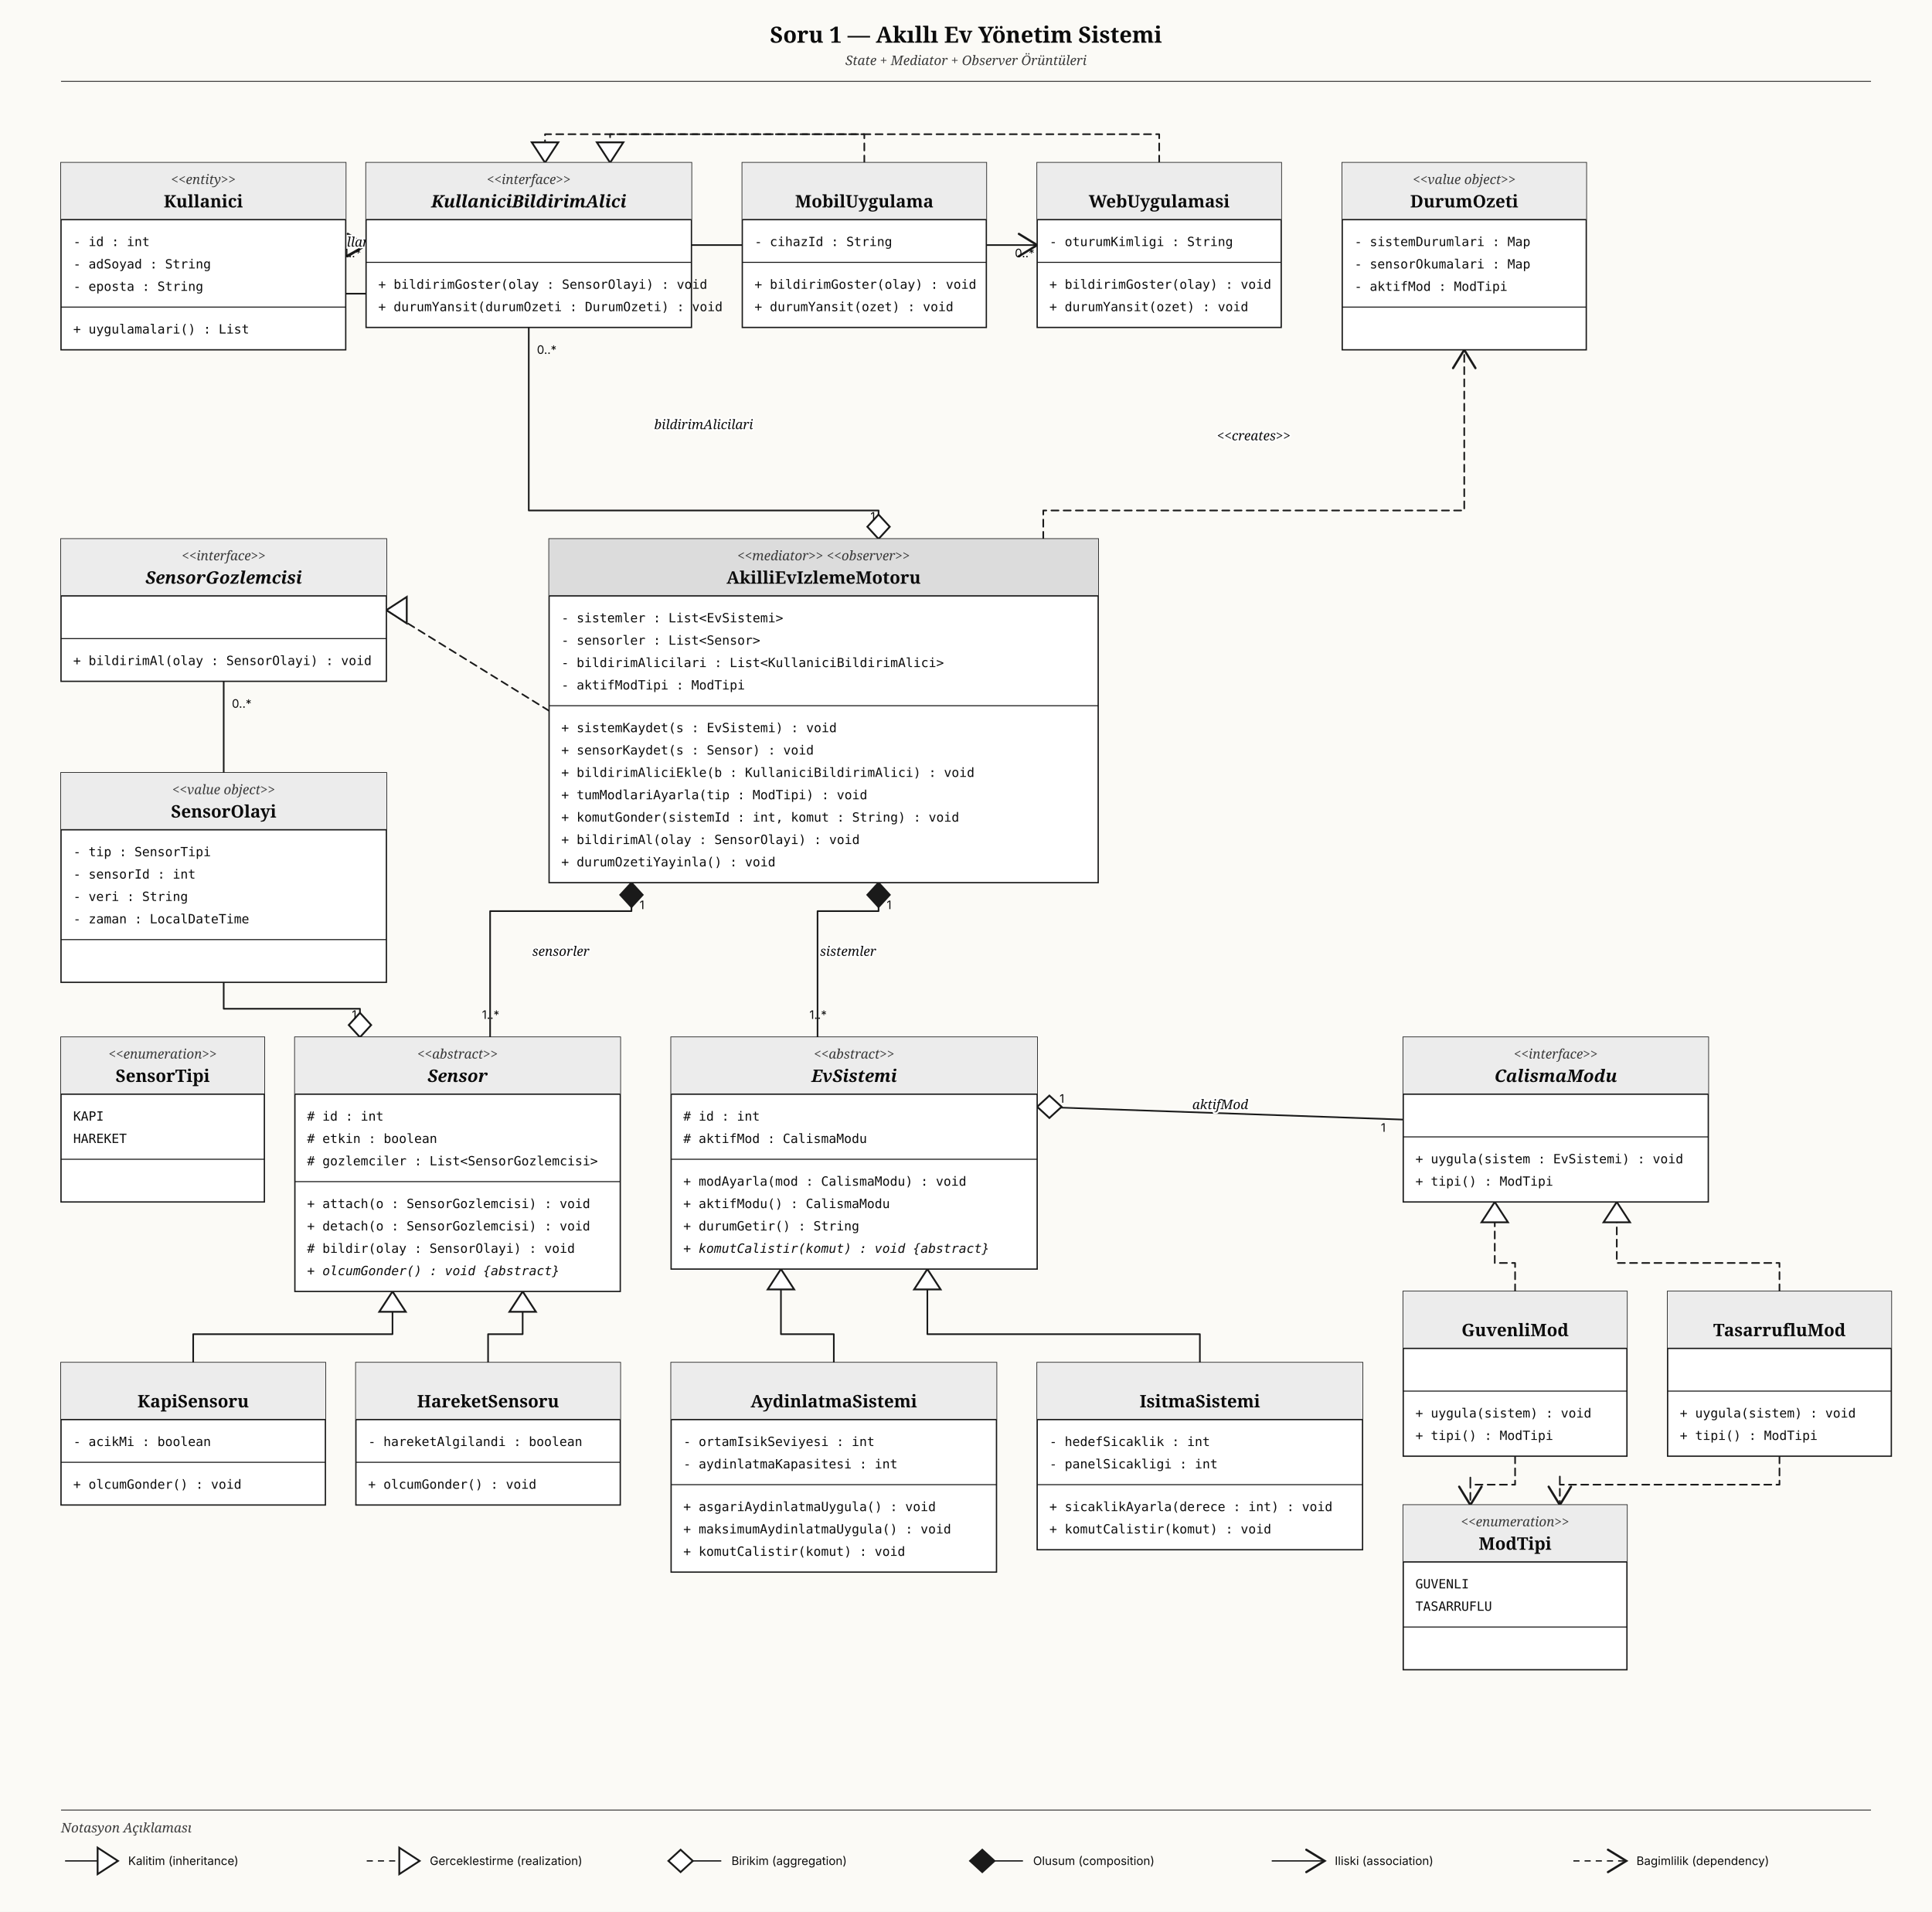
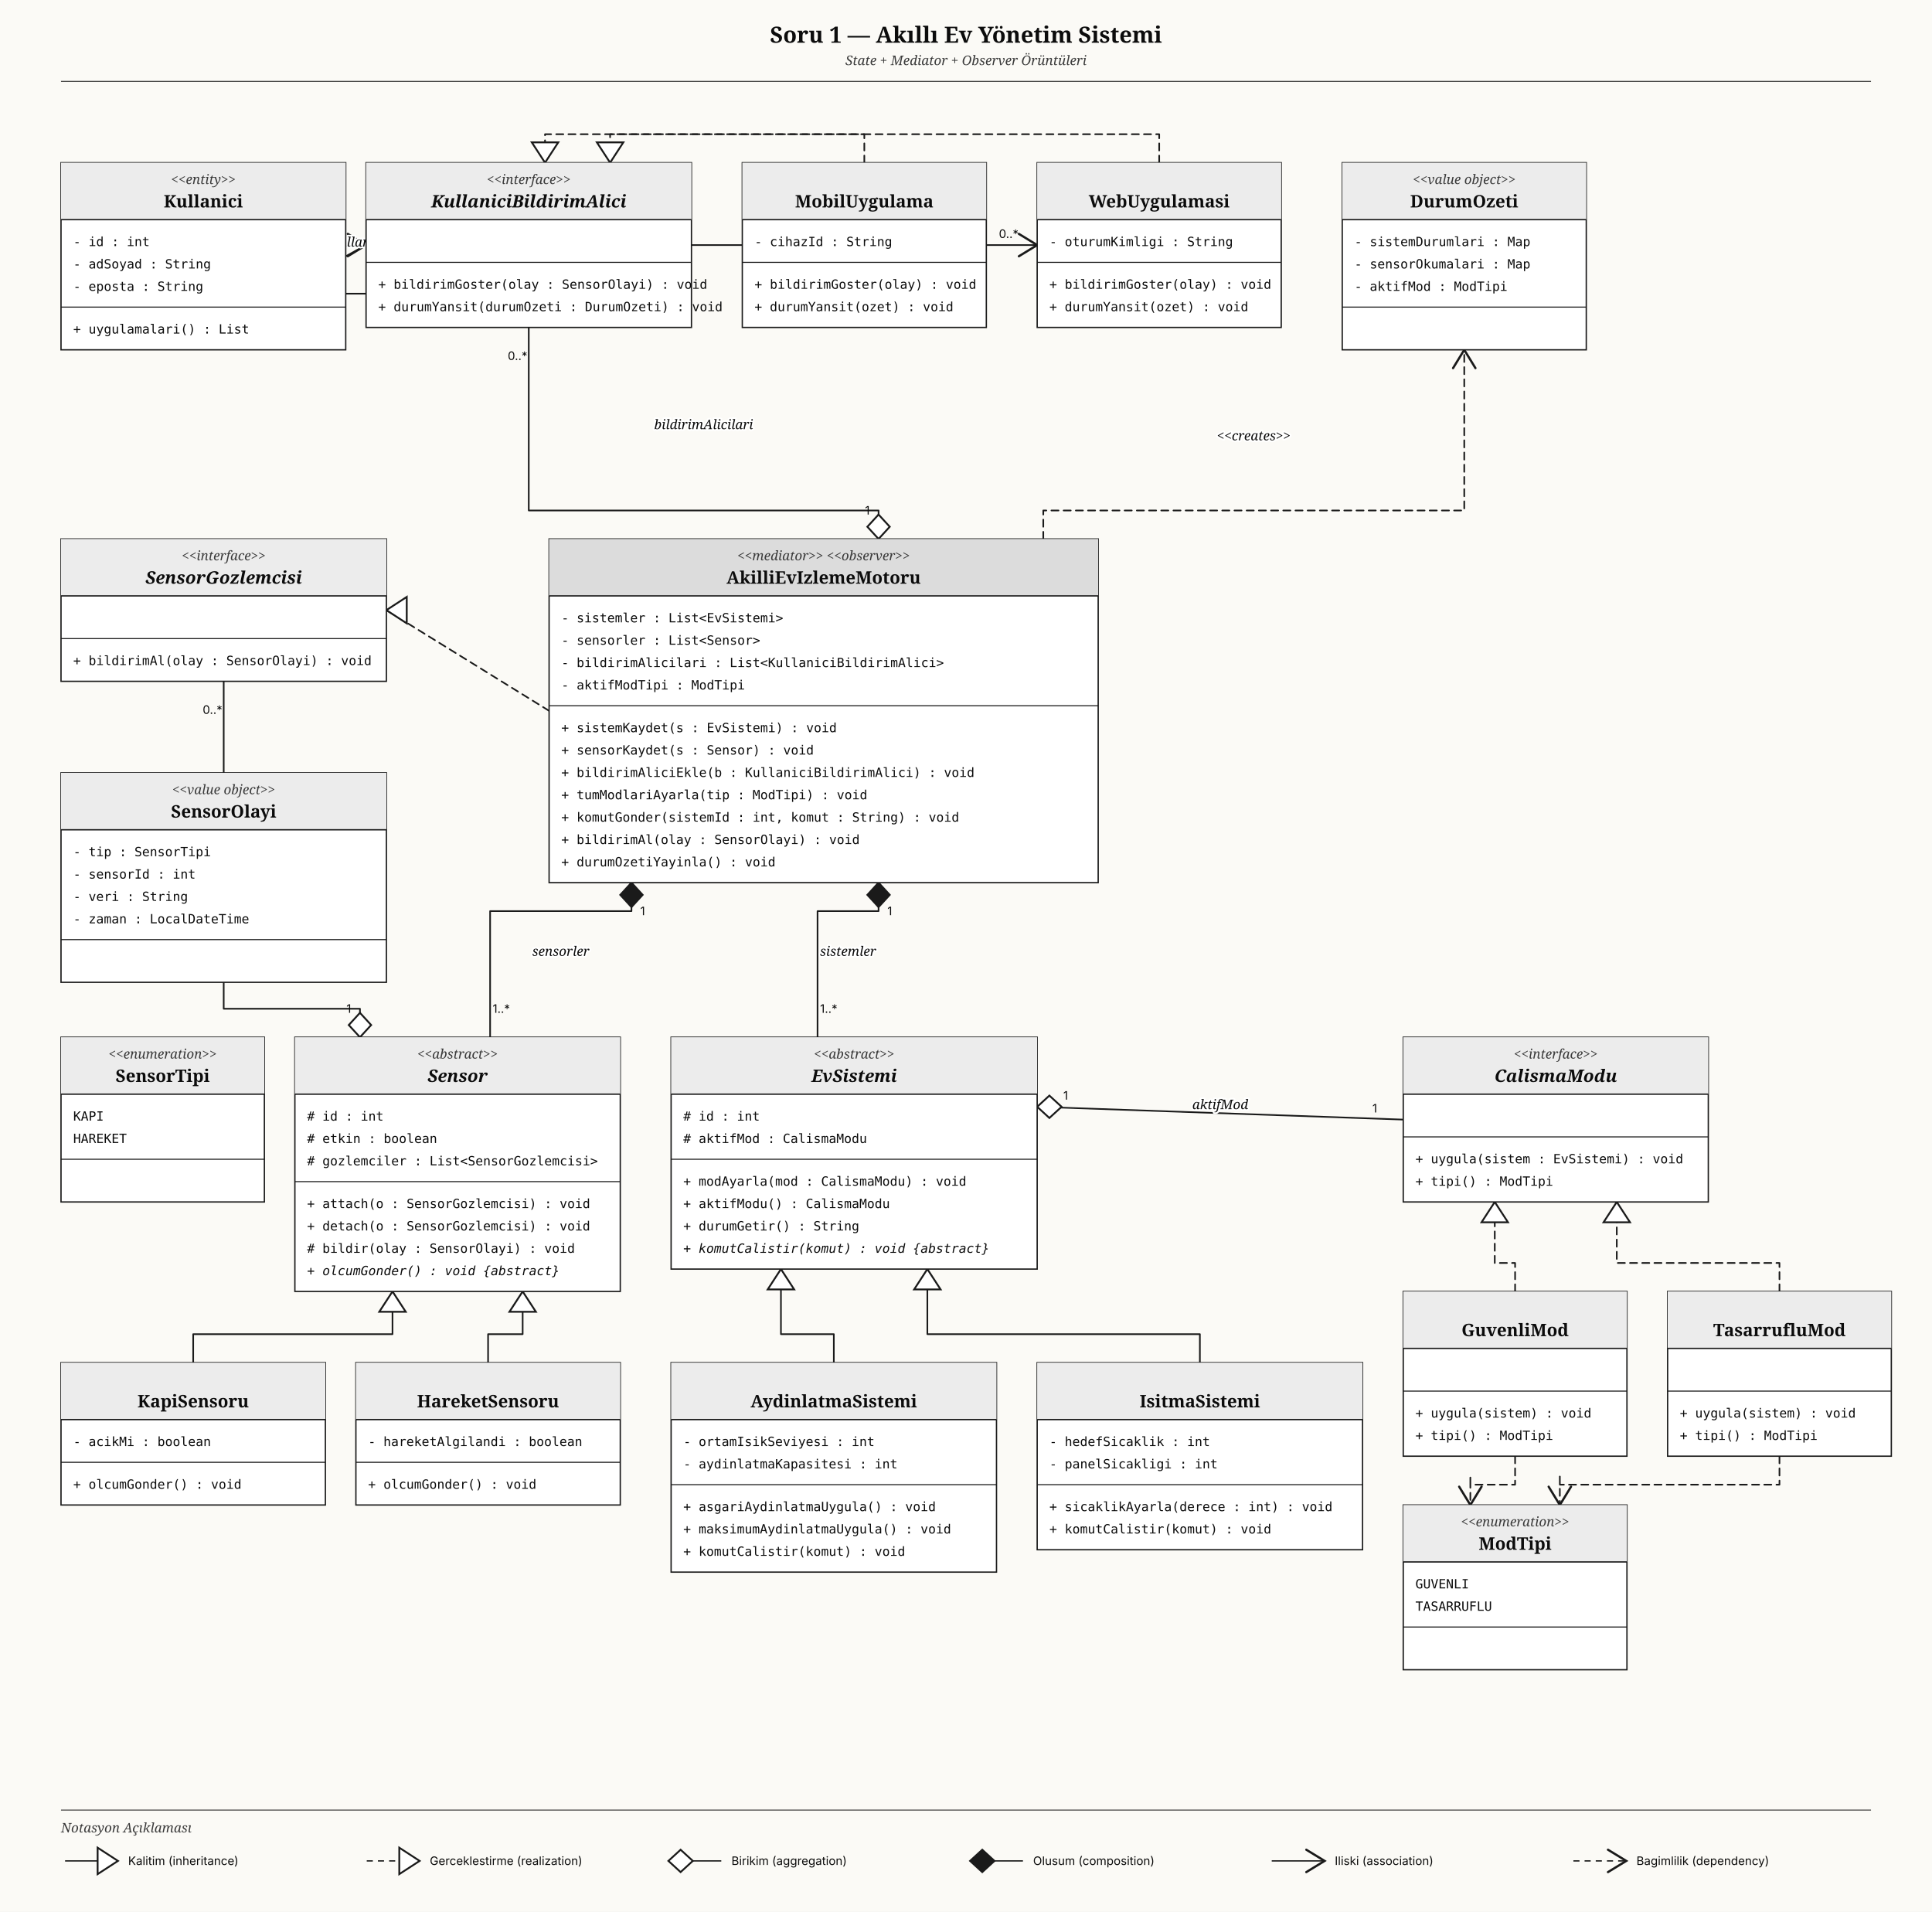
<svg xmlns="http://www.w3.org/2000/svg" viewBox="0 0 1900 1880" width="1900" height="1880">
  <rect width="1900" height="1880" fill="#fbfaf6" />
  <text x="950" y="42" text-anchor="middle" font-family="'EB Garamond','Georgia','Cambria',serif" font-size="22" font-weight="700" fill="#0c0c0c">
      Soru 1 — Akıllı Ev Yönetim Sistemi
    </text>
  <text x="950" y="64" text-anchor="middle" font-family="'EB Garamond','Georgia','Cambria',serif" font-size="13" font-style="italic" fill="#3a3a3a">
      State + Mediator + Observer Örüntüleri
    </text>
  <line x1="60" y1="80" x2="1840" y2="80" stroke="#1a1a1a" stroke-width="0.8" />
  <g class="rel-association">
    <path d="M 340 252 L 360 241" fill="none" stroke="#1a1a1a" stroke-width="1.6" stroke-linejoin="round" stroke-linecap="round" />
    <polyline points="342,252 360,241 342,230" fill="none" stroke="#1a1a1a" stroke-width="2.2" stroke-linejoin="miter" stroke-linecap="round" />
-     <text x="362" y="248" font-family="'Inter','Helvetica Neue','Segoe UI',Arial,sans-serif" font-size="11.5" fill="#0c0c0c">1</text>
-     <text x="338" y="253" font-family="'Inter','Helvetica Neue','Segoe UI',Arial,sans-serif" font-size="11.5" fill="#0c0c0c">1..*</text>
+     <text x="368" y="245" text-anchor="middle" font-family="'Inter','Helvetica Neue','Segoe UI',Arial,sans-serif" font-size="11.5" fill="#0c0c0c">1</text>
+     <text x="332" y="234" text-anchor="middle" font-family="'Inter','Helvetica Neue','Segoe UI',Arial,sans-serif" font-size="11.5" fill="#0c0c0c">1..*</text>
    <g>
      <text x="350" y="242.5" text-anchor="middle" font-family="'EB Garamond','Georgia','Cambria',serif" font-size="13" font-style="italic" fill="#0c0c0c" paint-order="stroke" stroke="#ffffff" stroke-width="3.5" stroke-linejoin="round">
        kullanir
      </text>
    </g>
  </g>
  <g class="rel-realization">
    <path d="M 850 160 L 850 132 L 536 132 L 536 132 L 536 160" fill="none" stroke="#1a1a1a" stroke-width="1.6" stroke-dasharray="7,5" stroke-linejoin="round" stroke-linecap="round" />
    <polygon points="536,160 523,140 549,140" fill="#ffffff" stroke="#1a1a1a" stroke-width="1.8" stroke-linejoin="miter" />
  </g>
  <g class="rel-realization">
    <path d="M 1140 160 L 1140 132 L 600 132 L 600 132 L 600 160" fill="none" stroke="#1a1a1a" stroke-width="1.6" stroke-dasharray="7,5" stroke-linejoin="round" stroke-linecap="round" />
    <polygon points="600,160 587,140 613,140" fill="#ffffff" stroke="#1a1a1a" stroke-width="1.8" stroke-linejoin="miter" />
  </g>
  <g class="rel-aggregation">
    <path d="M 864 530 L 864 502 L 520 502 L 520 350 L 520 322" fill="none" stroke="#1a1a1a" stroke-width="1.6" stroke-linejoin="round" stroke-linecap="round" />
    <polygon points="864,530 853,518 864,506 875,518" fill="#ffffff" stroke="#1a1a1a" stroke-width="1.8" stroke-linejoin="miter" />
-     <text x="856" y="512" font-family="'Inter','Helvetica Neue','Segoe UI',Arial,sans-serif" font-size="11.5" fill="#0c0c0c">1</text>
-     <text x="528" y="348" font-family="'Inter','Helvetica Neue','Segoe UI',Arial,sans-serif" font-size="11.5" fill="#0c0c0c">0..*</text>
+     <text x="853" y="506" text-anchor="middle" font-family="'Inter','Helvetica Neue','Segoe UI',Arial,sans-serif" font-size="11.5" fill="#0c0c0c">1</text>
+     <text x="509" y="354" text-anchor="middle" font-family="'Inter','Helvetica Neue','Segoe UI',Arial,sans-serif" font-size="11.5" fill="#0c0c0c">0..*</text>
    <g>
      <text x="692" y="422" text-anchor="middle" font-family="'EB Garamond','Georgia','Cambria',serif" font-size="13" font-style="italic" fill="#0c0c0c" paint-order="stroke" stroke="#ffffff" stroke-width="3.5" stroke-linejoin="round">
        bildirimAlicilari
      </text>
    </g>
  </g>
  <g class="rel-dependency">
    <path d="M 1026 530 L 1026 502 L 1440 502 L 1440 372 L 1440 344" fill="none" stroke="#1a1a1a" stroke-width="1.6" stroke-dasharray="7,5" stroke-linejoin="round" stroke-linecap="round" />
    <polyline points="1451,362 1440,344 1429,362" fill="none" stroke="#1a1a1a" stroke-width="2.2" stroke-linejoin="miter" stroke-linecap="round" />
    <g>
      <text x="1233" y="433" text-anchor="middle" font-family="'EB Garamond','Georgia','Cambria',serif" font-size="13" font-style="italic" fill="#0c0c0c" paint-order="stroke" stroke="#ffffff" stroke-width="3.5" stroke-linejoin="round">
        &lt;&lt;creates&gt;&gt;
      </text>
    </g>
  </g>
  <g class="rel-realization">
    <path d="M 540 699 L 380 600" fill="none" stroke="#1a1a1a" stroke-width="1.6" stroke-dasharray="7,5" stroke-linejoin="round" stroke-linecap="round" />
    <polygon points="380,600 400,587 400,613" fill="#ffffff" stroke="#1a1a1a" stroke-width="1.8" stroke-linejoin="miter" />
  </g>
  <g class="rel-aggregation">
    <path d="M 354 1020 L 354 992 L 220 992 L 220 698 L 220 670" fill="none" stroke="#1a1a1a" stroke-width="1.6" stroke-linejoin="round" stroke-linecap="round" />
    <polygon points="354,1020 343,1008 354,996 365,1008" fill="#ffffff" stroke="#1a1a1a" stroke-width="1.8" stroke-linejoin="miter" />
-     <text x="346" y="1002" font-family="'Inter','Helvetica Neue','Segoe UI',Arial,sans-serif" font-size="11.5" fill="#0c0c0c">1</text>
-     <text x="228" y="696" font-family="'Inter','Helvetica Neue','Segoe UI',Arial,sans-serif" font-size="11.5" fill="#0c0c0c">0..*</text>
+     <text x="343" y="996" text-anchor="middle" font-family="'Inter','Helvetica Neue','Segoe UI',Arial,sans-serif" font-size="11.5" fill="#0c0c0c">1</text>
+     <text x="209" y="702" text-anchor="middle" font-family="'Inter','Helvetica Neue','Segoe UI',Arial,sans-serif" font-size="11.5" fill="#0c0c0c">0..*</text>
    <g>
      <text x="287" y="841" text-anchor="middle" font-family="'EB Garamond','Georgia','Cambria',serif" font-size="13" font-style="italic" fill="#0c0c0c" paint-order="stroke" stroke="#ffffff" stroke-width="3.5" stroke-linejoin="round">
        gozlemciler
      </text>
    </g>
  </g>
  <g class="rel-composition">
    <path d="M 621 868 L 621 896 L 482 896 L 482 992 L 482 1020" fill="none" stroke="#1a1a1a" stroke-width="1.6" stroke-linejoin="round" stroke-linecap="round" />
    <polygon points="621,868 632,880 621,892 610,880" fill="#1a1a1a" stroke="#1a1a1a" stroke-width="1.8" stroke-linejoin="miter" />
-     <text x="629" y="894" font-family="'Inter','Helvetica Neue','Segoe UI',Arial,sans-serif" font-size="11.5" fill="#0c0c0c">1</text>
-     <text x="474" y="1002" font-family="'Inter','Helvetica Neue','Segoe UI',Arial,sans-serif" font-size="11.5" fill="#0c0c0c">1..*</text>
+     <text x="632" y="900" text-anchor="middle" font-family="'Inter','Helvetica Neue','Segoe UI',Arial,sans-serif" font-size="11.5" fill="#0c0c0c">1</text>
+     <text x="493" y="996" text-anchor="middle" font-family="'Inter','Helvetica Neue','Segoe UI',Arial,sans-serif" font-size="11.5" fill="#0c0c0c">1..*</text>
    <g>
      <text x="551.5" y="940" text-anchor="middle" font-family="'EB Garamond','Georgia','Cambria',serif" font-size="13" font-style="italic" fill="#0c0c0c" paint-order="stroke" stroke="#ffffff" stroke-width="3.5" stroke-linejoin="round">
        sensorler
      </text>
    </g>
  </g>
  <g class="rel-composition">
    <path d="M 864 868 L 864 896 L 804 896 L 804 992 L 804 1020" fill="none" stroke="#1a1a1a" stroke-width="1.6" stroke-linejoin="round" stroke-linecap="round" />
    <polygon points="864,868 875,880 864,892 853,880" fill="#1a1a1a" stroke="#1a1a1a" stroke-width="1.8" stroke-linejoin="miter" />
-     <text x="872" y="894" font-family="'Inter','Helvetica Neue','Segoe UI',Arial,sans-serif" font-size="11.5" fill="#0c0c0c">1</text>
-     <text x="796" y="1002" font-family="'Inter','Helvetica Neue','Segoe UI',Arial,sans-serif" font-size="11.5" fill="#0c0c0c">1..*</text>
+     <text x="875" y="900" text-anchor="middle" font-family="'Inter','Helvetica Neue','Segoe UI',Arial,sans-serif" font-size="11.5" fill="#0c0c0c">1</text>
+     <text x="815" y="996" text-anchor="middle" font-family="'Inter','Helvetica Neue','Segoe UI',Arial,sans-serif" font-size="11.5" fill="#0c0c0c">1..*</text>
    <g>
      <text x="834" y="940" text-anchor="middle" font-family="'EB Garamond','Georgia','Cambria',serif" font-size="13" font-style="italic" fill="#0c0c0c" paint-order="stroke" stroke="#ffffff" stroke-width="3.5" stroke-linejoin="round">
        sistemler
      </text>
    </g>
  </g>
  <g class="rel-inheritance">
    <path d="M 190 1340 L 190 1312 L 386 1312 L 386 1298 L 386 1270" fill="none" stroke="#1a1a1a" stroke-width="1.6" stroke-linejoin="round" stroke-linecap="round" />
    <polygon points="386,1270 399,1290 373,1290" fill="#ffffff" stroke="#1a1a1a" stroke-width="1.8" stroke-linejoin="miter" />
  </g>
  <g class="rel-inheritance">
    <path d="M 480 1340 L 480 1312 L 514 1312 L 514 1298 L 514 1270" fill="none" stroke="#1a1a1a" stroke-width="1.6" stroke-linejoin="round" stroke-linecap="round" />
    <polygon points="514,1270 527,1290 501,1290" fill="#ffffff" stroke="#1a1a1a" stroke-width="1.8" stroke-linejoin="miter" />
  </g>
  <g class="rel-inheritance">
    <path d="M 820 1340 L 820 1312 L 768 1312 L 768 1276 L 768 1248" fill="none" stroke="#1a1a1a" stroke-width="1.6" stroke-linejoin="round" stroke-linecap="round" />
    <polygon points="768,1248 781,1268 755,1268" fill="#ffffff" stroke="#1a1a1a" stroke-width="1.8" stroke-linejoin="miter" />
  </g>
  <g class="rel-inheritance">
    <path d="M 1180 1340 L 1180 1312 L 912 1312 L 912 1276 L 912 1248" fill="none" stroke="#1a1a1a" stroke-width="1.6" stroke-linejoin="round" stroke-linecap="round" />
    <polygon points="912,1248 925,1268 899,1268" fill="#ffffff" stroke="#1a1a1a" stroke-width="1.8" stroke-linejoin="miter" />
  </g>
  <g class="rel-aggregation">
    <path d="M 1020 1088.4 L 1380 1101" fill="none" stroke="#1a1a1a" stroke-width="1.6" stroke-linejoin="round" stroke-linecap="round" />
    <polygon points="1020,1088.4 1032,1077.4 1044,1088.4 1032,1099.4" fill="#ffffff" stroke="#1a1a1a" stroke-width="1.8" stroke-linejoin="miter" />
-     <text x="1042" y="1084.4" font-family="'Inter','Helvetica Neue','Segoe UI',Arial,sans-serif" font-size="11.5" fill="#0c0c0c">1</text>
-     <text x="1358" y="1113" font-family="'Inter','Helvetica Neue','Segoe UI',Arial,sans-serif" font-size="11.5" fill="#0c0c0c">1</text>
+     <text x="1048" y="1081.4" text-anchor="middle" font-family="'Inter','Helvetica Neue','Segoe UI',Arial,sans-serif" font-size="11.5" fill="#0c0c0c">1</text>
+     <text x="1352" y="1094" text-anchor="middle" font-family="'Inter','Helvetica Neue','Segoe UI',Arial,sans-serif" font-size="11.5" fill="#0c0c0c">1</text>
    <g>
      <text x="1200" y="1090.7" text-anchor="middle" font-family="'EB Garamond','Georgia','Cambria',serif" font-size="13" font-style="italic" fill="#0c0c0c" paint-order="stroke" stroke="#ffffff" stroke-width="3.5" stroke-linejoin="round">
        aktifMod
      </text>
    </g>
  </g>
  <g class="rel-realization">
    <path d="M 1490 1270 L 1490 1242 L 1470 1242 L 1470 1210 L 1470 1182" fill="none" stroke="#1a1a1a" stroke-width="1.6" stroke-dasharray="7,5" stroke-linejoin="round" stroke-linecap="round" />
    <polygon points="1470,1182 1483,1202 1457,1202" fill="#ffffff" stroke="#1a1a1a" stroke-width="1.8" stroke-linejoin="miter" />
  </g>
  <g class="rel-realization">
    <path d="M 1750 1270 L 1750 1242 L 1590 1242 L 1590 1210 L 1590 1182" fill="none" stroke="#1a1a1a" stroke-width="1.6" stroke-dasharray="7,5" stroke-linejoin="round" stroke-linecap="round" />
    <polygon points="1590,1182 1603,1202 1577,1202" fill="#ffffff" stroke="#1a1a1a" stroke-width="1.8" stroke-linejoin="miter" />
  </g>
  <g class="rel-dependency">
    <path d="M 1490 1432 L 1490 1460 L 1446 1460 L 1446 1452 L 1446 1480" fill="none" stroke="#1a1a1a" stroke-width="1.6" stroke-dasharray="7,5" stroke-linejoin="round" stroke-linecap="round" />
    <polyline points="1435,1462 1446,1480 1457,1462" fill="none" stroke="#1a1a1a" stroke-width="2.2" stroke-linejoin="miter" stroke-linecap="round" />
  </g>
  <g class="rel-dependency">
    <path d="M 1750 1432 L 1750 1460 L 1534 1460 L 1534 1452 L 1534 1480" fill="none" stroke="#1a1a1a" stroke-width="1.6" stroke-dasharray="7,5" stroke-linejoin="round" stroke-linecap="round" />
    <polyline points="1523,1462 1534,1480 1545,1462" fill="none" stroke="#1a1a1a" stroke-width="2.2" stroke-linejoin="miter" stroke-linecap="round" />
  </g>
  <g class="rel-association">
    <path d="M 340 288.8 L 368 288.8 L 368 241 L 992 241 L 1020 241" fill="none" stroke="#1a1a1a" stroke-width="1.6" stroke-linejoin="round" stroke-linecap="round" />
    <polyline points="1002,252 1020,241 1002,230" fill="none" stroke="#1a1a1a" stroke-width="2.2" stroke-linejoin="miter" stroke-linecap="round" />
-     <text x="362" y="284.8" font-family="'Inter','Helvetica Neue','Segoe UI',Arial,sans-serif" font-size="11.5" fill="#0c0c0c">1</text>
-     <text x="998" y="253" font-family="'Inter','Helvetica Neue','Segoe UI',Arial,sans-serif" font-size="11.5" fill="#0c0c0c">0..*</text>
+     <text x="368" y="281.8" text-anchor="middle" font-family="'Inter','Helvetica Neue','Segoe UI',Arial,sans-serif" font-size="11.5" fill="#0c0c0c">1</text>
+     <text x="992" y="234" text-anchor="middle" font-family="'Inter','Helvetica Neue','Segoe UI',Arial,sans-serif" font-size="11.5" fill="#0c0c0c">0..*</text>
  </g>
  <g class="cls-Kullanici">
    <rect x="60" y="160" width="280" height="184" fill="#ffffff" stroke="#1a1a1a" stroke-width="1.3" />
    <rect x="60" y="160" width="280" height="56" fill="#ececec" stroke="none" />
    <line x1="60" y1="216" x2="340" y2="216" stroke="#1a1a1a" stroke-width="1.3" />
    <text x="200" y="181" text-anchor="middle" font-family="'EB Garamond','Georgia','Cambria',serif" font-style="italic" font-size="13" fill="#3a3a3a">
      &lt;&lt;entity&gt;&gt;
    </text>
    <text x="200" y="204" text-anchor="middle" font-family="'EB Garamond','Georgia','Cambria',serif" font-weight="700" font-size="17" fill="#0c0c0c">
    Kullanici
  </text>
    <text x="72" y="242" font-family="'JetBrains Mono','SFMono-Regular','Consolas',Menlo,monospace" font-size="12.5" fill="#0c0c0c">- id : int</text>
    <text x="72" y="264" font-family="'JetBrains Mono','SFMono-Regular','Consolas',Menlo,monospace" font-size="12.5" fill="#0c0c0c">- adSoyad : String</text>
    <text x="72" y="286" font-family="'JetBrains Mono','SFMono-Regular','Consolas',Menlo,monospace" font-size="12.5" fill="#0c0c0c">- eposta : String</text>
    <line x1="60" y1="302" x2="340" y2="302" stroke="#1a1a1a" stroke-width="1" />
    <text x="72" y="328" font-family="'JetBrains Mono','SFMono-Regular','Consolas',Menlo,monospace" font-size="12.5" fill="#0c0c0c">+ uygulamalari() : List</text>
  </g>
  <g class="cls-KullaniciBildirimAlici">
    <rect x="360" y="160" width="320" height="162" fill="#ffffff" stroke="#1a1a1a" stroke-width="1.3" />
    <rect x="360" y="160" width="320" height="56" fill="#ececec" stroke="none" />
    <line x1="360" y1="216" x2="680" y2="216" stroke="#1a1a1a" stroke-width="1.3" />
    <text x="520" y="181" text-anchor="middle" font-family="'EB Garamond','Georgia','Cambria',serif" font-style="italic" font-size="13" fill="#3a3a3a">
      &lt;&lt;interface&gt;&gt;
    </text>
    <text x="520" y="204" text-anchor="middle" font-family="'EB Garamond','Georgia','Cambria',serif" font-weight="700" font-size="17" font-style="italic" fill="#0c0c0c">
    KullaniciBildirimAlici
  </text>
    <line x1="360" y1="258" x2="680" y2="258" stroke="#1a1a1a" stroke-width="1" />
    <text x="372" y="284" font-family="'JetBrains Mono','SFMono-Regular','Consolas',Menlo,monospace" font-size="12.5" fill="#0c0c0c">+ bildirimGoster(olay : SensorOlayi) : void</text>
    <text x="372" y="306" font-family="'JetBrains Mono','SFMono-Regular','Consolas',Menlo,monospace" font-size="12.5" fill="#0c0c0c">+ durumYansit(durumOzeti : DurumOzeti) : void</text>
  </g>
  <g class="cls-MobilUygulama">
    <rect x="730" y="160" width="240" height="162" fill="#ffffff" stroke="#1a1a1a" stroke-width="1.3" />
    <rect x="730" y="160" width="240" height="56" fill="#ececec" stroke="none" />
    <line x1="730" y1="216" x2="970" y2="216" stroke="#1a1a1a" stroke-width="1.3" />
    <text x="850" y="204" text-anchor="middle" font-family="'EB Garamond','Georgia','Cambria',serif" font-weight="700" font-size="17" fill="#0c0c0c">
    MobilUygulama
  </text>
    <text x="742" y="242" font-family="'JetBrains Mono','SFMono-Regular','Consolas',Menlo,monospace" font-size="12.5" fill="#0c0c0c">- cihazId : String</text>
    <line x1="730" y1="258" x2="970" y2="258" stroke="#1a1a1a" stroke-width="1" />
    <text x="742" y="284" font-family="'JetBrains Mono','SFMono-Regular','Consolas',Menlo,monospace" font-size="12.5" fill="#0c0c0c">+ bildirimGoster(olay) : void</text>
    <text x="742" y="306" font-family="'JetBrains Mono','SFMono-Regular','Consolas',Menlo,monospace" font-size="12.5" fill="#0c0c0c">+ durumYansit(ozet) : void</text>
  </g>
  <g class="cls-WebUygulamasi">
    <rect x="1020" y="160" width="240" height="162" fill="#ffffff" stroke="#1a1a1a" stroke-width="1.3" />
    <rect x="1020" y="160" width="240" height="56" fill="#ececec" stroke="none" />
    <line x1="1020" y1="216" x2="1260" y2="216" stroke="#1a1a1a" stroke-width="1.3" />
    <text x="1140" y="204" text-anchor="middle" font-family="'EB Garamond','Georgia','Cambria',serif" font-weight="700" font-size="17" fill="#0c0c0c">
    WebUygulamasi
  </text>
    <text x="1032" y="242" font-family="'JetBrains Mono','SFMono-Regular','Consolas',Menlo,monospace" font-size="12.5" fill="#0c0c0c">- oturumKimligi : String</text>
    <line x1="1020" y1="258" x2="1260" y2="258" stroke="#1a1a1a" stroke-width="1" />
    <text x="1032" y="284" font-family="'JetBrains Mono','SFMono-Regular','Consolas',Menlo,monospace" font-size="12.5" fill="#0c0c0c">+ bildirimGoster(olay) : void</text>
    <text x="1032" y="306" font-family="'JetBrains Mono','SFMono-Regular','Consolas',Menlo,monospace" font-size="12.5" fill="#0c0c0c">+ durumYansit(ozet) : void</text>
  </g>
  <g class="cls-DurumOzeti">
    <rect x="1320" y="160" width="240" height="184" fill="#ffffff" stroke="#1a1a1a" stroke-width="1.3" />
    <rect x="1320" y="160" width="240" height="56" fill="#ececec" stroke="none" />
    <line x1="1320" y1="216" x2="1560" y2="216" stroke="#1a1a1a" stroke-width="1.3" />
    <text x="1440" y="181" text-anchor="middle" font-family="'EB Garamond','Georgia','Cambria',serif" font-style="italic" font-size="13" fill="#3a3a3a">
      &lt;&lt;value object&gt;&gt;
    </text>
    <text x="1440" y="204" text-anchor="middle" font-family="'EB Garamond','Georgia','Cambria',serif" font-weight="700" font-size="17" fill="#0c0c0c">
    DurumOzeti
  </text>
    <text x="1332" y="242" font-family="'JetBrains Mono','SFMono-Regular','Consolas',Menlo,monospace" font-size="12.5" fill="#0c0c0c">- sistemDurumlari : Map</text>
    <text x="1332" y="264" font-family="'JetBrains Mono','SFMono-Regular','Consolas',Menlo,monospace" font-size="12.5" fill="#0c0c0c">- sensorOkumalari : Map</text>
    <text x="1332" y="286" font-family="'JetBrains Mono','SFMono-Regular','Consolas',Menlo,monospace" font-size="12.5" fill="#0c0c0c">- aktifMod : ModTipi</text>
    <line x1="1320" y1="302" x2="1560" y2="302" stroke="#1a1a1a" stroke-width="1" />
  </g>
  <g class="cls-AkilliEvIzlemeMotoru">
    <rect x="540" y="530" width="540" height="338" fill="#ffffff" stroke="#1a1a1a" stroke-width="1.3" />
    <rect x="540" y="530" width="540" height="56" fill="#dcdcdc" stroke="none" />
    <line x1="540" y1="586" x2="1080" y2="586" stroke="#1a1a1a" stroke-width="1.3" />
    <text x="810" y="551" text-anchor="middle" font-family="'EB Garamond','Georgia','Cambria',serif" font-style="italic" font-size="13" fill="#3a3a3a">
      &lt;&lt;mediator&gt;&gt; &lt;&lt;observer&gt;&gt;
    </text>
    <text x="810" y="574" text-anchor="middle" font-family="'EB Garamond','Georgia','Cambria',serif" font-weight="700" font-size="17" fill="#0c0c0c">
    AkilliEvIzlemeMotoru
  </text>
    <text x="552" y="612" font-family="'JetBrains Mono','SFMono-Regular','Consolas',Menlo,monospace" font-size="12.5" fill="#0c0c0c">- sistemler : List&lt;EvSistemi&gt;</text>
    <text x="552" y="634" font-family="'JetBrains Mono','SFMono-Regular','Consolas',Menlo,monospace" font-size="12.5" fill="#0c0c0c">- sensorler : List&lt;Sensor&gt;</text>
    <text x="552" y="656" font-family="'JetBrains Mono','SFMono-Regular','Consolas',Menlo,monospace" font-size="12.5" fill="#0c0c0c">- bildirimAlicilari : List&lt;KullaniciBildirimAlici&gt;</text>
    <text x="552" y="678" font-family="'JetBrains Mono','SFMono-Regular','Consolas',Menlo,monospace" font-size="12.5" fill="#0c0c0c">- aktifModTipi : ModTipi</text>
    <line x1="540" y1="694" x2="1080" y2="694" stroke="#1a1a1a" stroke-width="1" />
    <text x="552" y="720" font-family="'JetBrains Mono','SFMono-Regular','Consolas',Menlo,monospace" font-size="12.5" fill="#0c0c0c">+ sistemKaydet(s : EvSistemi) : void</text>
    <text x="552" y="742" font-family="'JetBrains Mono','SFMono-Regular','Consolas',Menlo,monospace" font-size="12.5" fill="#0c0c0c">+ sensorKaydet(s : Sensor) : void</text>
    <text x="552" y="764" font-family="'JetBrains Mono','SFMono-Regular','Consolas',Menlo,monospace" font-size="12.5" fill="#0c0c0c">+ bildirimAliciEkle(b : KullaniciBildirimAlici) : void</text>
    <text x="552" y="786" font-family="'JetBrains Mono','SFMono-Regular','Consolas',Menlo,monospace" font-size="12.5" fill="#0c0c0c">+ tumModlariAyarla(tip : ModTipi) : void</text>
    <text x="552" y="808" font-family="'JetBrains Mono','SFMono-Regular','Consolas',Menlo,monospace" font-size="12.5" fill="#0c0c0c">+ komutGonder(sistemId : int, komut : String) : void</text>
    <text x="552" y="830" font-family="'JetBrains Mono','SFMono-Regular','Consolas',Menlo,monospace" font-size="12.5" fill="#0c0c0c">+ bildirimAl(olay : SensorOlayi) : void</text>
    <text x="552" y="852" font-family="'JetBrains Mono','SFMono-Regular','Consolas',Menlo,monospace" font-size="12.5" fill="#0c0c0c">+ durumOzetiYayinla() : void</text>
  </g>
  <g class="cls-SensorGozlemcisi">
    <rect x="60" y="530" width="320" height="140" fill="#ffffff" stroke="#1a1a1a" stroke-width="1.3" />
    <rect x="60" y="530" width="320" height="56" fill="#ececec" stroke="none" />
    <line x1="60" y1="586" x2="380" y2="586" stroke="#1a1a1a" stroke-width="1.3" />
    <text x="220" y="551" text-anchor="middle" font-family="'EB Garamond','Georgia','Cambria',serif" font-style="italic" font-size="13" fill="#3a3a3a">
      &lt;&lt;interface&gt;&gt;
    </text>
    <text x="220" y="574" text-anchor="middle" font-family="'EB Garamond','Georgia','Cambria',serif" font-weight="700" font-size="17" font-style="italic" fill="#0c0c0c">
    SensorGozlemcisi
  </text>
    <line x1="60" y1="628" x2="380" y2="628" stroke="#1a1a1a" stroke-width="1" />
    <text x="72" y="654" font-family="'JetBrains Mono','SFMono-Regular','Consolas',Menlo,monospace" font-size="12.5" fill="#0c0c0c">+ bildirimAl(olay : SensorOlayi) : void</text>
  </g>
  <g class="cls-SensorOlayi">
    <rect x="60" y="760" width="320" height="206" fill="#ffffff" stroke="#1a1a1a" stroke-width="1.3" />
    <rect x="60" y="760" width="320" height="56" fill="#ececec" stroke="none" />
    <line x1="60" y1="816" x2="380" y2="816" stroke="#1a1a1a" stroke-width="1.3" />
    <text x="220" y="781" text-anchor="middle" font-family="'EB Garamond','Georgia','Cambria',serif" font-style="italic" font-size="13" fill="#3a3a3a">
      &lt;&lt;value object&gt;&gt;
    </text>
    <text x="220" y="804" text-anchor="middle" font-family="'EB Garamond','Georgia','Cambria',serif" font-weight="700" font-size="17" fill="#0c0c0c">
    SensorOlayi
  </text>
    <text x="72" y="842" font-family="'JetBrains Mono','SFMono-Regular','Consolas',Menlo,monospace" font-size="12.5" fill="#0c0c0c">- tip : SensorTipi</text>
    <text x="72" y="864" font-family="'JetBrains Mono','SFMono-Regular','Consolas',Menlo,monospace" font-size="12.5" fill="#0c0c0c">- sensorId : int</text>
    <text x="72" y="886" font-family="'JetBrains Mono','SFMono-Regular','Consolas',Menlo,monospace" font-size="12.5" fill="#0c0c0c">- veri : String</text>
    <text x="72" y="908" font-family="'JetBrains Mono','SFMono-Regular','Consolas',Menlo,monospace" font-size="12.5" fill="#0c0c0c">- zaman : LocalDateTime</text>
    <line x1="60" y1="924" x2="380" y2="924" stroke="#1a1a1a" stroke-width="1" />
  </g>
  <g class="cls-SensorTipi">
    <rect x="60" y="1020" width="200" height="162" fill="#ffffff" stroke="#1a1a1a" stroke-width="1.3" />
    <rect x="60" y="1020" width="200" height="56" fill="#ececec" stroke="none" />
    <line x1="60" y1="1076" x2="260" y2="1076" stroke="#1a1a1a" stroke-width="1.3" />
    <text x="160" y="1041" text-anchor="middle" font-family="'EB Garamond','Georgia','Cambria',serif" font-style="italic" font-size="13" fill="#3a3a3a">
      &lt;&lt;enumeration&gt;&gt;
    </text>
    <text x="160" y="1064" text-anchor="middle" font-family="'EB Garamond','Georgia','Cambria',serif" font-weight="700" font-size="17" fill="#0c0c0c">
    SensorTipi
  </text>
    <text x="72" y="1102" font-family="'JetBrains Mono','SFMono-Regular','Consolas',Menlo,monospace" font-size="12.5" fill="#0c0c0c">KAPI</text>
    <text x="72" y="1124" font-family="'JetBrains Mono','SFMono-Regular','Consolas',Menlo,monospace" font-size="12.5" fill="#0c0c0c">HAREKET</text>
    <line x1="60" y1="1140" x2="260" y2="1140" stroke="#1a1a1a" stroke-width="1" />
  </g>
  <g class="cls-Sensor">
    <rect x="290" y="1020" width="320" height="250" fill="#ffffff" stroke="#1a1a1a" stroke-width="1.3" />
    <rect x="290" y="1020" width="320" height="56" fill="#ececec" stroke="none" />
    <line x1="290" y1="1076" x2="610" y2="1076" stroke="#1a1a1a" stroke-width="1.3" />
    <text x="450" y="1041" text-anchor="middle" font-family="'EB Garamond','Georgia','Cambria',serif" font-style="italic" font-size="13" fill="#3a3a3a">
      &lt;&lt;abstract&gt;&gt;
    </text>
    <text x="450" y="1064" text-anchor="middle" font-family="'EB Garamond','Georgia','Cambria',serif" font-weight="700" font-size="17" font-style="italic" fill="#0c0c0c">
    Sensor
  </text>
    <text x="302" y="1102" font-family="'JetBrains Mono','SFMono-Regular','Consolas',Menlo,monospace" font-size="12.5" fill="#0c0c0c"># id : int</text>
    <text x="302" y="1124" font-family="'JetBrains Mono','SFMono-Regular','Consolas',Menlo,monospace" font-size="12.5" fill="#0c0c0c"># etkin : boolean</text>
    <text x="302" y="1146" font-family="'JetBrains Mono','SFMono-Regular','Consolas',Menlo,monospace" font-size="12.5" fill="#0c0c0c"># gozlemciler : List&lt;SensorGozlemcisi&gt;</text>
    <line x1="290" y1="1162" x2="610" y2="1162" stroke="#1a1a1a" stroke-width="1" />
    <text x="302" y="1188" font-family="'JetBrains Mono','SFMono-Regular','Consolas',Menlo,monospace" font-size="12.5" fill="#0c0c0c">+ attach(o : SensorGozlemcisi) : void</text>
    <text x="302" y="1210" font-family="'JetBrains Mono','SFMono-Regular','Consolas',Menlo,monospace" font-size="12.5" fill="#0c0c0c">+ detach(o : SensorGozlemcisi) : void</text>
    <text x="302" y="1232" font-family="'JetBrains Mono','SFMono-Regular','Consolas',Menlo,monospace" font-size="12.5" fill="#0c0c0c"># bildir(olay : SensorOlayi) : void</text>
    <text x="302" y="1254" font-family="'JetBrains Mono','SFMono-Regular','Consolas',Menlo,monospace" font-size="12.5" font-style="italic" fill="#0c0c0c">+ olcumGonder() : void  {abstract}</text>
  </g>
  <g class="cls-KapiSensoru">
    <rect x="60" y="1340" width="260" height="140" fill="#ffffff" stroke="#1a1a1a" stroke-width="1.3" />
    <rect x="60" y="1340" width="260" height="56" fill="#ececec" stroke="none" />
    <line x1="60" y1="1396" x2="320" y2="1396" stroke="#1a1a1a" stroke-width="1.3" />
    <text x="190" y="1384" text-anchor="middle" font-family="'EB Garamond','Georgia','Cambria',serif" font-weight="700" font-size="17" fill="#0c0c0c">
    KapiSensoru
  </text>
    <text x="72" y="1422" font-family="'JetBrains Mono','SFMono-Regular','Consolas',Menlo,monospace" font-size="12.5" fill="#0c0c0c">- acikMi : boolean</text>
    <line x1="60" y1="1438" x2="320" y2="1438" stroke="#1a1a1a" stroke-width="1" />
    <text x="72" y="1464" font-family="'JetBrains Mono','SFMono-Regular','Consolas',Menlo,monospace" font-size="12.5" fill="#0c0c0c">+ olcumGonder() : void</text>
  </g>
  <g class="cls-HareketSensoru">
    <rect x="350" y="1340" width="260" height="140" fill="#ffffff" stroke="#1a1a1a" stroke-width="1.3" />
    <rect x="350" y="1340" width="260" height="56" fill="#ececec" stroke="none" />
    <line x1="350" y1="1396" x2="610" y2="1396" stroke="#1a1a1a" stroke-width="1.3" />
    <text x="480" y="1384" text-anchor="middle" font-family="'EB Garamond','Georgia','Cambria',serif" font-weight="700" font-size="17" fill="#0c0c0c">
    HareketSensoru
  </text>
    <text x="362" y="1422" font-family="'JetBrains Mono','SFMono-Regular','Consolas',Menlo,monospace" font-size="12.5" fill="#0c0c0c">- hareketAlgilandi : boolean</text>
    <line x1="350" y1="1438" x2="610" y2="1438" stroke="#1a1a1a" stroke-width="1" />
    <text x="362" y="1464" font-family="'JetBrains Mono','SFMono-Regular','Consolas',Menlo,monospace" font-size="12.5" fill="#0c0c0c">+ olcumGonder() : void</text>
  </g>
  <g class="cls-EvSistemi">
    <rect x="660" y="1020" width="360" height="228" fill="#ffffff" stroke="#1a1a1a" stroke-width="1.3" />
    <rect x="660" y="1020" width="360" height="56" fill="#ececec" stroke="none" />
    <line x1="660" y1="1076" x2="1020" y2="1076" stroke="#1a1a1a" stroke-width="1.3" />
    <text x="840" y="1041" text-anchor="middle" font-family="'EB Garamond','Georgia','Cambria',serif" font-style="italic" font-size="13" fill="#3a3a3a">
      &lt;&lt;abstract&gt;&gt;
    </text>
    <text x="840" y="1064" text-anchor="middle" font-family="'EB Garamond','Georgia','Cambria',serif" font-weight="700" font-size="17" font-style="italic" fill="#0c0c0c">
    EvSistemi
  </text>
    <text x="672" y="1102" font-family="'JetBrains Mono','SFMono-Regular','Consolas',Menlo,monospace" font-size="12.5" fill="#0c0c0c"># id : int</text>
    <text x="672" y="1124" font-family="'JetBrains Mono','SFMono-Regular','Consolas',Menlo,monospace" font-size="12.5" fill="#0c0c0c"># aktifMod : CalismaModu</text>
    <line x1="660" y1="1140" x2="1020" y2="1140" stroke="#1a1a1a" stroke-width="1" />
    <text x="672" y="1166" font-family="'JetBrains Mono','SFMono-Regular','Consolas',Menlo,monospace" font-size="12.5" fill="#0c0c0c">+ modAyarla(mod : CalismaModu) : void</text>
    <text x="672" y="1188" font-family="'JetBrains Mono','SFMono-Regular','Consolas',Menlo,monospace" font-size="12.5" fill="#0c0c0c">+ aktifModu() : CalismaModu</text>
    <text x="672" y="1210" font-family="'JetBrains Mono','SFMono-Regular','Consolas',Menlo,monospace" font-size="12.5" fill="#0c0c0c">+ durumGetir() : String</text>
    <text x="672" y="1232" font-family="'JetBrains Mono','SFMono-Regular','Consolas',Menlo,monospace" font-size="12.5" font-style="italic" fill="#0c0c0c">+ komutCalistir(komut) : void  {abstract}</text>
  </g>
  <g class="cls-AydinlatmaSistemi">
    <rect x="660" y="1340" width="320" height="206" fill="#ffffff" stroke="#1a1a1a" stroke-width="1.3" />
    <rect x="660" y="1340" width="320" height="56" fill="#ececec" stroke="none" />
    <line x1="660" y1="1396" x2="980" y2="1396" stroke="#1a1a1a" stroke-width="1.3" />
    <text x="820" y="1384" text-anchor="middle" font-family="'EB Garamond','Georgia','Cambria',serif" font-weight="700" font-size="17" fill="#0c0c0c">
    AydinlatmaSistemi
  </text>
    <text x="672" y="1422" font-family="'JetBrains Mono','SFMono-Regular','Consolas',Menlo,monospace" font-size="12.5" fill="#0c0c0c">- ortamIsikSeviyesi : int</text>
    <text x="672" y="1444" font-family="'JetBrains Mono','SFMono-Regular','Consolas',Menlo,monospace" font-size="12.5" fill="#0c0c0c">- aydinlatmaKapasitesi : int</text>
    <line x1="660" y1="1460" x2="980" y2="1460" stroke="#1a1a1a" stroke-width="1" />
    <text x="672" y="1486" font-family="'JetBrains Mono','SFMono-Regular','Consolas',Menlo,monospace" font-size="12.5" fill="#0c0c0c">+ asgariAydinlatmaUygula() : void</text>
    <text x="672" y="1508" font-family="'JetBrains Mono','SFMono-Regular','Consolas',Menlo,monospace" font-size="12.5" fill="#0c0c0c">+ maksimumAydinlatmaUygula() : void</text>
    <text x="672" y="1530" font-family="'JetBrains Mono','SFMono-Regular','Consolas',Menlo,monospace" font-size="12.5" fill="#0c0c0c">+ komutCalistir(komut) : void</text>
  </g>
  <g class="cls-IsitmaSistemi">
    <rect x="1020" y="1340" width="320" height="184" fill="#ffffff" stroke="#1a1a1a" stroke-width="1.3" />
    <rect x="1020" y="1340" width="320" height="56" fill="#ececec" stroke="none" />
    <line x1="1020" y1="1396" x2="1340" y2="1396" stroke="#1a1a1a" stroke-width="1.3" />
    <text x="1180" y="1384" text-anchor="middle" font-family="'EB Garamond','Georgia','Cambria',serif" font-weight="700" font-size="17" fill="#0c0c0c">
    IsitmaSistemi
  </text>
    <text x="1032" y="1422" font-family="'JetBrains Mono','SFMono-Regular','Consolas',Menlo,monospace" font-size="12.5" fill="#0c0c0c">- hedefSicaklik : int</text>
    <text x="1032" y="1444" font-family="'JetBrains Mono','SFMono-Regular','Consolas',Menlo,monospace" font-size="12.5" fill="#0c0c0c">- panelSicakligi : int</text>
    <line x1="1020" y1="1460" x2="1340" y2="1460" stroke="#1a1a1a" stroke-width="1" />
    <text x="1032" y="1486" font-family="'JetBrains Mono','SFMono-Regular','Consolas',Menlo,monospace" font-size="12.5" fill="#0c0c0c">+ sicaklikAyarla(derece : int) : void</text>
    <text x="1032" y="1508" font-family="'JetBrains Mono','SFMono-Regular','Consolas',Menlo,monospace" font-size="12.5" fill="#0c0c0c">+ komutCalistir(komut) : void</text>
  </g>
  <g class="cls-CalismaModu">
    <rect x="1380" y="1020" width="300" height="162" fill="#ffffff" stroke="#1a1a1a" stroke-width="1.3" />
    <rect x="1380" y="1020" width="300" height="56" fill="#ececec" stroke="none" />
    <line x1="1380" y1="1076" x2="1680" y2="1076" stroke="#1a1a1a" stroke-width="1.3" />
    <text x="1530" y="1041" text-anchor="middle" font-family="'EB Garamond','Georgia','Cambria',serif" font-style="italic" font-size="13" fill="#3a3a3a">
      &lt;&lt;interface&gt;&gt;
    </text>
    <text x="1530" y="1064" text-anchor="middle" font-family="'EB Garamond','Georgia','Cambria',serif" font-weight="700" font-size="17" font-style="italic" fill="#0c0c0c">
    CalismaModu
  </text>
    <line x1="1380" y1="1118" x2="1680" y2="1118" stroke="#1a1a1a" stroke-width="1" />
    <text x="1392" y="1144" font-family="'JetBrains Mono','SFMono-Regular','Consolas',Menlo,monospace" font-size="12.5" fill="#0c0c0c">+ uygula(sistem : EvSistemi) : void</text>
    <text x="1392" y="1166" font-family="'JetBrains Mono','SFMono-Regular','Consolas',Menlo,monospace" font-size="12.5" fill="#0c0c0c">+ tipi() : ModTipi</text>
  </g>
  <g class="cls-GuvenliMod">
    <rect x="1380" y="1270" width="220" height="162" fill="#ffffff" stroke="#1a1a1a" stroke-width="1.3" />
    <rect x="1380" y="1270" width="220" height="56" fill="#ececec" stroke="none" />
    <line x1="1380" y1="1326" x2="1600" y2="1326" stroke="#1a1a1a" stroke-width="1.3" />
    <text x="1490" y="1314" text-anchor="middle" font-family="'EB Garamond','Georgia','Cambria',serif" font-weight="700" font-size="17" fill="#0c0c0c">
    GuvenliMod
  </text>
    <line x1="1380" y1="1368" x2="1600" y2="1368" stroke="#1a1a1a" stroke-width="1" />
    <text x="1392" y="1394" font-family="'JetBrains Mono','SFMono-Regular','Consolas',Menlo,monospace" font-size="12.5" fill="#0c0c0c">+ uygula(sistem) : void</text>
    <text x="1392" y="1416" font-family="'JetBrains Mono','SFMono-Regular','Consolas',Menlo,monospace" font-size="12.5" fill="#0c0c0c">+ tipi() : ModTipi</text>
  </g>
  <g class="cls-TasarrufluMod">
    <rect x="1640" y="1270" width="220" height="162" fill="#ffffff" stroke="#1a1a1a" stroke-width="1.3" />
    <rect x="1640" y="1270" width="220" height="56" fill="#ececec" stroke="none" />
    <line x1="1640" y1="1326" x2="1860" y2="1326" stroke="#1a1a1a" stroke-width="1.3" />
    <text x="1750" y="1314" text-anchor="middle" font-family="'EB Garamond','Georgia','Cambria',serif" font-weight="700" font-size="17" fill="#0c0c0c">
    TasarrufluMod
  </text>
    <line x1="1640" y1="1368" x2="1860" y2="1368" stroke="#1a1a1a" stroke-width="1" />
    <text x="1652" y="1394" font-family="'JetBrains Mono','SFMono-Regular','Consolas',Menlo,monospace" font-size="12.5" fill="#0c0c0c">+ uygula(sistem) : void</text>
    <text x="1652" y="1416" font-family="'JetBrains Mono','SFMono-Regular','Consolas',Menlo,monospace" font-size="12.5" fill="#0c0c0c">+ tipi() : ModTipi</text>
  </g>
  <g class="cls-ModTipi">
    <rect x="1380" y="1480" width="220" height="162" fill="#ffffff" stroke="#1a1a1a" stroke-width="1.3" />
    <rect x="1380" y="1480" width="220" height="56" fill="#ececec" stroke="none" />
    <line x1="1380" y1="1536" x2="1600" y2="1536" stroke="#1a1a1a" stroke-width="1.3" />
    <text x="1490" y="1501" text-anchor="middle" font-family="'EB Garamond','Georgia','Cambria',serif" font-style="italic" font-size="13" fill="#3a3a3a">
      &lt;&lt;enumeration&gt;&gt;
    </text>
    <text x="1490" y="1524" text-anchor="middle" font-family="'EB Garamond','Georgia','Cambria',serif" font-weight="700" font-size="17" fill="#0c0c0c">
    ModTipi
  </text>
    <text x="1392" y="1562" font-family="'JetBrains Mono','SFMono-Regular','Consolas',Menlo,monospace" font-size="12.5" fill="#0c0c0c">GUVENLI</text>
    <text x="1392" y="1584" font-family="'JetBrains Mono','SFMono-Regular','Consolas',Menlo,monospace" font-size="12.5" fill="#0c0c0c">TASARRUFLU</text>
    <line x1="1380" y1="1600" x2="1600" y2="1600" stroke="#1a1a1a" stroke-width="1" />
  </g>
  <g>
    <line x1="60" y1="1780" x2="1840" y2="1780" stroke="#1a1a1a" stroke-width="0.8" />
    <text x="60" y="1802" font-family="'EB Garamond','Georgia','Cambria',serif" font-size="13" font-style="italic" fill="#3a3a3a">Notasyon Açıklaması</text>
    <line x1="64" y1="1830" x2="116" y2="1830" stroke="#1a1a1a" stroke-width="1.3" />
    <polygon points="116,1830 96,1843 96,1817" fill="#ffffff" stroke="#1a1a1a" stroke-width="1.8" stroke-linejoin="miter" />
    <text x="126" y="1834" font-family="'Inter','Helvetica Neue','Segoe UI',Arial,sans-serif" font-size="11.5" fill="#0c0c0c">Kalitim (inheritance)</text>
    <line x1="360.667" y1="1830" x2="412.667" y2="1830" stroke="#1a1a1a" stroke-width="1.3" stroke-dasharray="6,5" />
    <polygon points="412.667,1830 392.667,1843 392.667,1817" fill="#ffffff" stroke="#1a1a1a" stroke-width="1.8" stroke-linejoin="miter" />
    <text x="422.667" y="1834" font-family="'Inter','Helvetica Neue','Segoe UI',Arial,sans-serif" font-size="11.5" fill="#0c0c0c">Gerceklestirme (realization)</text>
    <line x1="657.333" y1="1830" x2="709.333" y2="1830" stroke="#1a1a1a" stroke-width="1.3" />
    <polygon points="657.333,1830 669.333,1819 681.333,1830 669.333,1841" fill="#ffffff" stroke="#1a1a1a" stroke-width="1.8" stroke-linejoin="miter" />
    <text x="719.333" y="1834" font-family="'Inter','Helvetica Neue','Segoe UI',Arial,sans-serif" font-size="11.5" fill="#0c0c0c">Birikim (aggregation)</text>
    <line x1="954" y1="1830" x2="1006" y2="1830" stroke="#1a1a1a" stroke-width="1.3" />
    <polygon points="954,1830 966,1819 978,1830 966,1841" fill="#1a1a1a" stroke="#1a1a1a" stroke-width="1.8" stroke-linejoin="miter" />
    <text x="1016" y="1834" font-family="'Inter','Helvetica Neue','Segoe UI',Arial,sans-serif" font-size="11.5" fill="#0c0c0c">Olusum (composition)</text>
    <line x1="1250.667" y1="1830" x2="1302.667" y2="1830" stroke="#1a1a1a" stroke-width="1.3" />
    <polyline points="1284.667,1841 1302.667,1830 1284.667,1819" fill="none" stroke="#1a1a1a" stroke-width="2.2" stroke-linejoin="miter" stroke-linecap="round" />
    <text x="1312.667" y="1834" font-family="'Inter','Helvetica Neue','Segoe UI',Arial,sans-serif" font-size="11.5" fill="#0c0c0c">Iliski (association)</text>
    <line x1="1547.333" y1="1830" x2="1599.333" y2="1830" stroke="#1a1a1a" stroke-width="1.3" stroke-dasharray="6,5" />
    <polyline points="1581.333,1841 1599.333,1830 1581.333,1819" fill="none" stroke="#1a1a1a" stroke-width="2.2" stroke-linejoin="miter" stroke-linecap="round" />
    <text x="1609.333" y="1834" font-family="'Inter','Helvetica Neue','Segoe UI',Arial,sans-serif" font-size="11.5" fill="#0c0c0c">Bagimlilik (dependency)</text>
  </g>
</svg>
